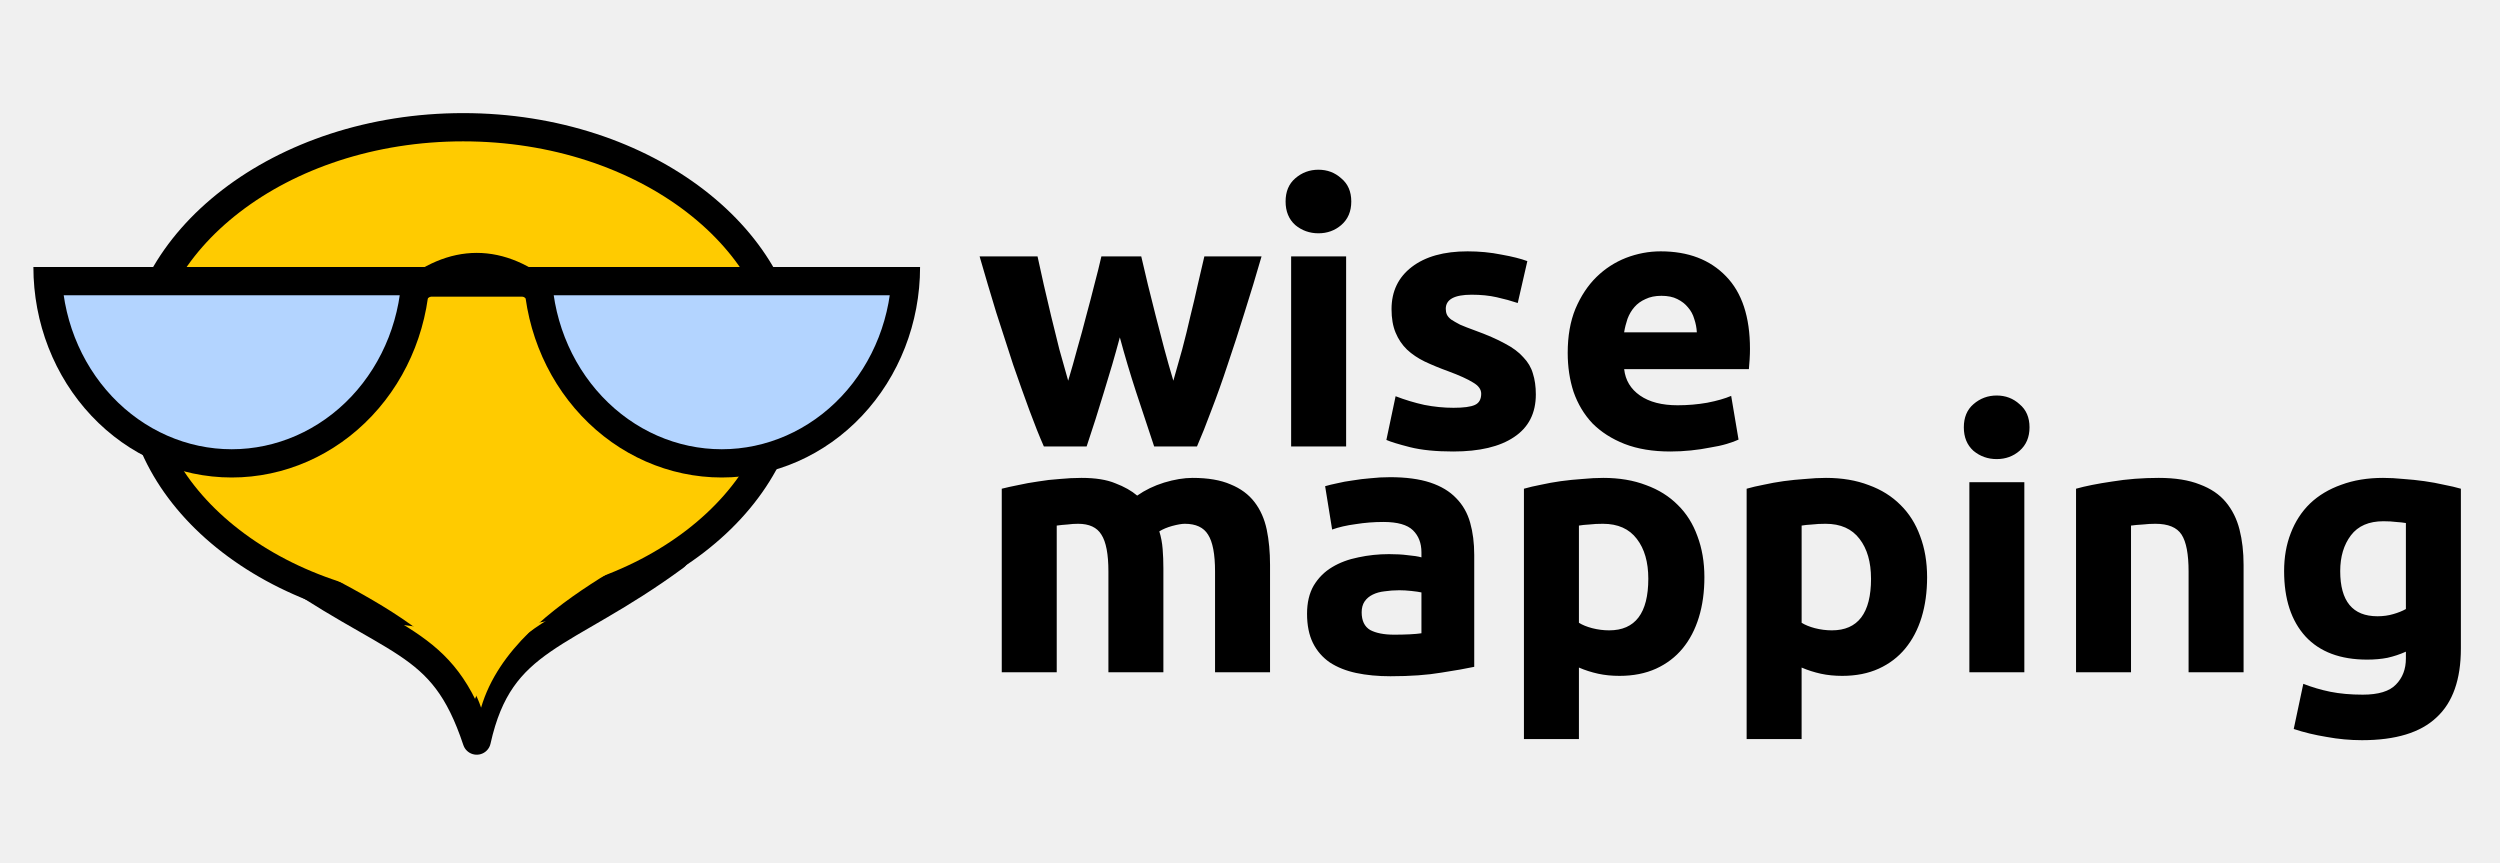
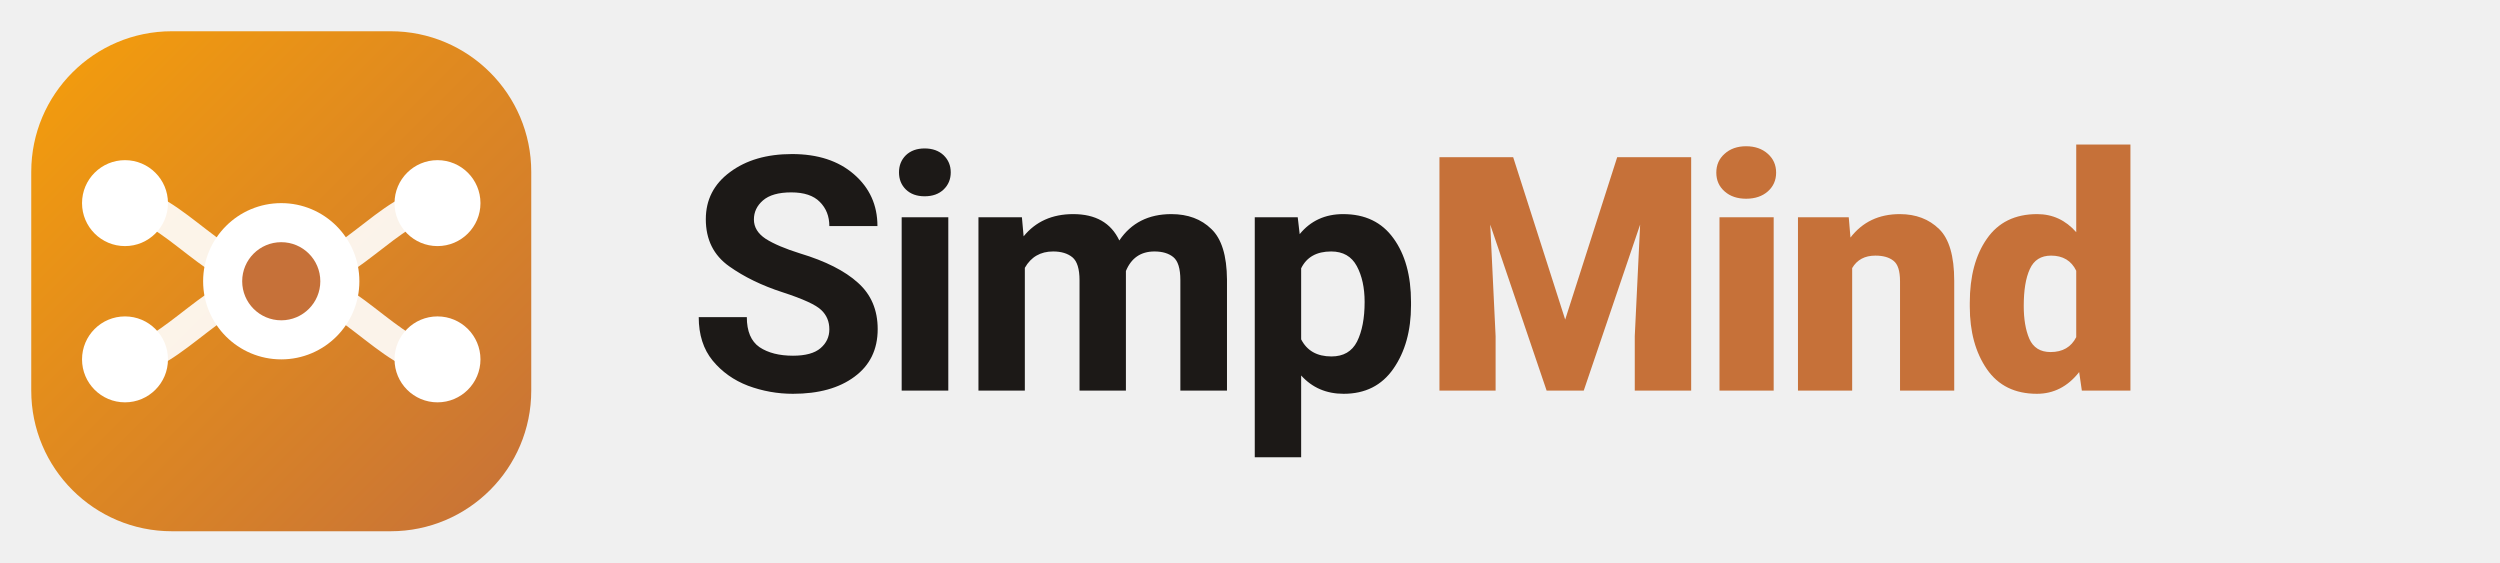
- <svg xmlns="http://www.w3.org/2000/svg" viewBox="9.449 8.932 132.742 34.405" width="100px" height="34.5px">
-   <mask id="i08j30ef6a" fill="#fff">
-     <path d="M 32.284 17.414 C 32.284 20.379 31.176 23.221 29.199 25.317 C 27.224 27.413 24.546 28.59 21.753 28.59 C 18.96 28.59 16.282 27.413 14.307 25.317 C 12.331 23.221 11.222 20.379 11.222 17.414 L 32.284 17.414 Z" />
-   </mask>
-   <mask id="1f1ltfoetb" fill="#fff">
-     <path d="M 58.302 17.414 C 58.302 20.379 57.193 23.221 55.217 25.317 C 53.243 27.413 50.564 28.59 47.771 28.59 C 44.978 28.59 42.299 27.413 40.325 25.317 C 38.349 23.221 37.24 20.379 37.24 17.414 L 58.302 17.414 Z" />
-   </mask>
-   <path fill="#FFCB00" stroke="#000" stroke-linejoin="round" stroke-width="1.5" d="M 34.762 42.559 C 32.904 36.97 30.427 37.669 23.612 32.779 L 45.294 32.779 C 39.363 37.148 36.002 36.97 34.762 42.559 Z" style="" />
-   <path fill="#FFCB00" stroke="#000" stroke-width="1.5" d="M 51.29 22.941 C 51.29 26.358 49.494 29.569 46.372 31.971 C 43.257 34.371 38.902 35.889 34.044 35.889 C 29.186 35.889 24.83 34.371 21.715 31.971 C 18.594 29.569 16.796 26.358 16.796 22.941 C 16.796 19.523 18.594 16.313 21.715 13.91 C 24.83 11.511 29.185 9.992 34.041 9.992 C 38.902 9.992 43.257 11.511 46.372 13.91 C 49.492 16.313 51.292 19.523 51.292 22.941 Z" style="" />
-   <path fill="#B3D4FF" stroke="#000" stroke-width="3" d="M 32.284 17.414 C 32.284 20.379 31.175 23.22 29.2 25.317 C 27.225 27.413 24.545 28.59 21.753 28.59 C 18.961 28.59 16.283 27.413 14.307 25.317 C 12.331 23.22 11.222 20.379 11.222 17.414 L 32.284 17.414 Z" mask="url(#i08j30ef6a)" style="" />
-   <path fill="#B3D4FF" stroke="#000" stroke-width="3" d="M 58.302 17.414 C 58.302 20.379 57.193 23.22 55.217 25.317 C 53.243 27.413 50.564 28.59 47.772 28.59 C 44.979 28.59 42.3 27.413 40.326 25.317 C 38.35 23.22 37.24 20.379 37.24 17.414 L 58.302 17.414 Z" mask="url(#1f1ltfoetb)" style="" />
-   <path stroke="#000" stroke-width="1.5" d="M 31.045 18.987 C 33.523 16.89 36.002 16.89 38.479 18.987" style="" />
-   <path fill="#FFCB00" d="M 34.993 40.812 C 33.136 35.224 22.373 32.779 24.231 31.383 C 26.089 29.986 44.055 29.289 45.294 30.685 C 46.534 32.082 36.797 34.632 34.993 40.812 Z" style="" />
-   <path fill="#000" d="M 68.909 21.149 C 68.649 22.121 68.367 23.086 68.067 24.045 C 67.779 25.005 67.472 25.97 67.146 26.941 L 64.874 26.941 C 64.637 26.405 64.383 25.766 64.108 25.024 C 63.834 24.281 63.548 23.476 63.246 22.607 C 62.959 21.724 62.659 20.797 62.345 19.825 C 62.044 18.841 61.751 17.85 61.463 16.851 L 64.539 16.851 C 64.644 17.312 64.755 17.818 64.873 18.366 C 65.004 18.904 65.135 19.461 65.265 20.036 C 65.409 20.612 65.552 21.194 65.696 21.782 C 65.853 22.357 66.01 22.914 66.166 23.451 C 66.336 22.888 66.499 22.313 66.656 21.724 C 66.826 21.136 66.983 20.56 67.126 19.997 C 67.282 19.422 67.428 18.873 67.557 18.349 C 67.701 17.811 67.825 17.312 67.929 16.851 L 70.046 16.851 C 70.15 17.312 70.268 17.811 70.398 18.348 L 70.811 19.997 C 70.954 20.561 71.103 21.136 71.26 21.724 C 71.417 22.313 71.581 22.888 71.75 23.451 C 71.907 22.914 72.063 22.357 72.221 21.782 C 72.377 21.194 72.521 20.612 72.651 20.036 C 72.795 19.461 72.926 18.904 73.043 18.367 C 73.174 17.818 73.293 17.312 73.396 16.851 L 76.433 16.851 C 76.145 17.85 75.846 18.84 75.532 19.825 C 75.231 20.797 74.931 21.724 74.63 22.607 C 74.344 23.476 74.056 24.282 73.769 25.024 C 73.494 25.766 73.239 26.406 73.005 26.942 L 70.731 26.942 C 70.405 25.97 70.085 25.005 69.771 24.046 C 69.458 23.086 69.17 22.121 68.909 21.15 Z M 80.924 26.942 L 78.004 26.942 L 78.004 16.851 L 80.924 16.851 L 80.924 26.942 Z M 81.198 13.937 C 81.198 14.46 81.022 14.875 80.668 15.183 C 80.329 15.476 79.925 15.624 79.455 15.624 C 78.984 15.624 78.572 15.476 78.22 15.183 C 77.88 14.875 77.71 14.46 77.71 13.936 C 77.71 13.411 77.88 13.002 78.22 12.708 C 78.572 12.401 78.984 12.248 79.454 12.248 C 79.925 12.248 80.33 12.401 80.668 12.708 C 81.022 13.002 81.198 13.411 81.198 13.936 Z M 86.627 24.889 C 87.163 24.889 87.542 24.838 87.763 24.736 C 87.986 24.634 88.096 24.436 88.096 24.141 C 88.096 23.911 87.953 23.713 87.665 23.547 C 87.379 23.367 86.941 23.169 86.353 22.951 C 85.895 22.786 85.477 22.612 85.098 22.434 C 84.732 22.255 84.419 22.044 84.159 21.801 C 83.896 21.546 83.694 21.245 83.551 20.899 C 83.407 20.554 83.335 20.138 83.335 19.652 C 83.335 18.706 83.694 17.958 84.413 17.408 C 85.132 16.858 86.117 16.582 87.372 16.582 C 87.999 16.582 88.6 16.639 89.174 16.756 C 89.749 16.858 90.206 16.974 90.546 17.101 L 90.036 19.326 C 89.696 19.212 89.325 19.109 88.919 19.019 C 88.528 18.93 88.085 18.885 87.587 18.885 C 86.673 18.885 86.215 19.134 86.215 19.633 C 86.215 19.749 86.234 19.851 86.274 19.94 C 86.314 20.029 86.392 20.12 86.509 20.208 C 86.627 20.285 86.784 20.375 86.979 20.477 C 87.189 20.567 87.45 20.67 87.764 20.783 C 88.404 21.015 88.933 21.245 89.35 21.475 C 89.768 21.692 90.095 21.935 90.331 22.204 C 90.578 22.459 90.749 22.747 90.84 23.067 C 90.943 23.387 90.997 23.758 90.997 24.179 C 90.997 25.177 90.611 25.932 89.841 26.443 C 89.083 26.955 88.006 27.21 86.607 27.21 C 85.693 27.21 84.928 27.134 84.315 26.98 C 83.714 26.827 83.296 26.699 83.061 26.596 L 83.551 24.275 C 84.047 24.467 84.556 24.621 85.079 24.736 C 85.602 24.838 86.118 24.889 86.627 24.889 Z M 92.689 21.973 C 92.689 21.078 92.826 20.298 93.099 19.633 C 93.387 18.955 93.76 18.393 94.216 17.945 C 94.674 17.497 95.196 17.16 95.785 16.928 C 96.385 16.698 96.999 16.582 97.626 16.582 C 99.089 16.582 100.245 17.024 101.095 17.906 C 101.943 18.777 102.367 20.062 102.367 21.762 C 102.367 21.929 102.362 22.115 102.349 22.319 C 102.336 22.51 102.322 22.684 102.309 22.837 L 95.687 22.837 C 95.751 23.425 96.033 23.893 96.529 24.238 C 97.025 24.583 97.691 24.755 98.528 24.755 C 99.064 24.755 99.586 24.71 100.094 24.621 C 100.618 24.519 101.042 24.397 101.369 24.257 L 101.76 26.578 C 101.603 26.653 101.394 26.731 101.133 26.807 C 100.872 26.885 100.578 26.949 100.252 27 C 99.938 27.064 99.599 27.115 99.232 27.153 C 98.867 27.191 98.501 27.21 98.135 27.21 C 97.208 27.21 96.398 27.076 95.706 26.807 C 95.026 26.539 94.459 26.174 94.002 25.715 C 93.557 25.242 93.225 24.685 93.001 24.046 C 92.792 23.406 92.689 22.715 92.689 21.972 Z M 99.546 20.881 C 99.532 20.637 99.487 20.401 99.408 20.171 C 99.343 19.94 99.232 19.735 99.075 19.556 C 98.931 19.378 98.742 19.23 98.507 19.115 C 98.285 19.001 98.004 18.943 97.665 18.943 C 97.338 18.943 97.057 19 96.822 19.115 C 96.587 19.218 96.391 19.358 96.234 19.538 C 96.077 19.717 95.953 19.927 95.862 20.171 C 95.785 20.401 95.724 20.637 95.685 20.881 L 99.546 20.881 Z M 68.302 33.58 C 68.302 32.659 68.178 32.007 67.929 31.623 C 67.695 31.239 67.282 31.048 66.695 31.048 C 66.513 31.048 66.322 31.059 66.127 31.086 C 65.931 31.099 65.742 31.117 65.558 31.143 L 65.558 38.931 L 62.639 38.931 L 62.639 29.186 C 62.887 29.122 63.175 29.059 63.501 28.995 C 63.841 28.919 64.194 28.854 64.56 28.803 C 64.939 28.739 65.323 28.694 65.715 28.669 C 66.108 28.631 66.492 28.611 66.871 28.611 C 67.616 28.611 68.217 28.707 68.674 28.899 C 69.144 29.078 69.529 29.295 69.83 29.551 C 70.248 29.258 70.725 29.026 71.26 28.86 C 71.809 28.694 72.313 28.611 72.768 28.611 C 73.592 28.611 74.264 28.727 74.788 28.956 C 75.324 29.174 75.748 29.487 76.061 29.897 C 76.374 30.305 76.589 30.791 76.708 31.354 C 76.825 31.916 76.884 32.543 76.884 33.234 L 76.884 38.931 L 73.964 38.931 L 73.964 33.58 C 73.964 32.659 73.84 32.007 73.592 31.623 C 73.357 31.239 72.945 31.048 72.358 31.048 C 72.201 31.048 71.979 31.086 71.692 31.162 C 71.417 31.239 71.189 31.335 71.005 31.45 C 71.097 31.745 71.156 32.058 71.182 32.39 C 71.208 32.71 71.221 33.055 71.221 33.426 L 71.221 38.931 L 68.302 38.931 L 68.302 33.58 Z M 83.474 36.936 C 83.761 36.936 84.035 36.93 84.296 36.917 C 84.558 36.905 84.766 36.885 84.923 36.861 L 84.923 34.693 C 84.807 34.666 84.63 34.641 84.394 34.615 C 84.16 34.59 83.944 34.577 83.748 34.577 C 83.474 34.577 83.212 34.597 82.964 34.634 C 82.729 34.659 82.52 34.717 82.336 34.808 C 82.155 34.896 82.01 35.019 81.905 35.172 C 81.802 35.325 81.749 35.517 81.749 35.747 C 81.749 36.195 81.9 36.508 82.2 36.687 C 82.513 36.853 82.938 36.936 83.474 36.936 Z M 83.238 28.573 C 84.101 28.573 84.818 28.669 85.394 28.86 C 85.969 29.052 86.425 29.328 86.766 29.686 C 87.119 30.043 87.367 30.478 87.51 30.99 C 87.654 31.501 87.726 32.071 87.726 32.697 L 87.726 38.643 C 87.307 38.734 86.726 38.836 85.981 38.951 C 85.238 39.078 84.335 39.143 83.278 39.143 C 82.611 39.143 82.004 39.086 81.455 38.969 C 80.92 38.854 80.456 38.669 80.064 38.414 C 79.673 38.145 79.372 37.799 79.162 37.377 C 78.954 36.956 78.849 36.437 78.849 35.824 C 78.849 35.235 78.967 34.737 79.202 34.329 C 79.45 33.918 79.776 33.592 80.182 33.35 C 80.587 33.106 81.05 32.934 81.573 32.83 C 82.095 32.717 82.638 32.659 83.199 32.659 C 83.577 32.659 83.911 32.677 84.199 32.716 C 84.499 32.742 84.741 32.779 84.923 32.83 L 84.923 32.563 C 84.923 32.076 84.773 31.687 84.473 31.393 C 84.172 31.099 83.65 30.951 82.905 30.951 C 82.41 30.951 81.919 30.989 81.436 31.066 C 80.952 31.13 80.535 31.226 80.181 31.354 L 79.809 29.052 C 79.979 29.001 80.188 28.95 80.437 28.899 C 80.698 28.835 80.979 28.784 81.278 28.745 C 81.58 28.694 81.893 28.655 82.221 28.63 C 82.559 28.592 82.899 28.574 83.238 28.574 Z M 96.969 33.963 C 96.969 33.081 96.766 32.378 96.361 31.852 C 95.956 31.316 95.356 31.048 94.559 31.048 C 94.297 31.048 94.056 31.059 93.834 31.086 C 93.611 31.099 93.428 31.117 93.285 31.143 L 93.285 36.304 C 93.468 36.419 93.702 36.515 93.991 36.591 C 94.291 36.668 94.591 36.706 94.892 36.706 C 96.276 36.706 96.969 35.791 96.969 33.963 Z M 99.947 33.886 C 99.947 34.666 99.85 35.376 99.653 36.016 C 99.457 36.655 99.171 37.205 98.792 37.665 C 98.413 38.126 97.941 38.483 97.381 38.74 C 96.818 38.995 96.171 39.123 95.441 39.123 C 95.035 39.123 94.656 39.086 94.304 39.009 C 93.951 38.931 93.611 38.823 93.285 38.682 L 93.285 42.48 L 90.365 42.48 L 90.365 29.186 C 90.627 29.11 90.928 29.04 91.267 28.975 C 91.607 28.899 91.96 28.835 92.326 28.784 C 92.704 28.733 93.083 28.694 93.462 28.669 C 93.853 28.631 94.225 28.611 94.578 28.611 C 95.427 28.611 96.185 28.739 96.851 28.995 C 97.517 29.237 98.079 29.589 98.536 30.05 C 98.994 30.498 99.34 31.048 99.575 31.699 C 99.822 32.352 99.947 33.081 99.947 33.886 Z M 108.794 33.963 C 108.794 33.081 108.592 32.378 108.187 31.852 C 107.782 31.316 107.181 31.048 106.384 31.048 C 106.122 31.048 105.881 31.059 105.659 31.086 C 105.437 31.099 105.255 31.117 105.11 31.143 L 105.11 36.304 C 105.293 36.419 105.528 36.515 105.816 36.591 C 106.117 36.668 106.417 36.706 106.716 36.706 C 108.102 36.706 108.795 35.791 108.795 33.963 Z M 111.772 33.886 C 111.772 34.666 111.674 35.376 111.479 36.016 C 111.283 36.655 110.995 37.205 110.616 37.665 C 110.238 38.126 109.768 38.483 109.205 38.74 C 108.645 38.995 107.998 39.123 107.265 39.123 C 106.861 39.123 106.482 39.086 106.129 39.009 C 105.777 38.931 105.437 38.823 105.109 38.682 L 105.109 42.48 L 102.19 42.48 L 102.19 29.186 C 102.452 29.11 102.752 29.04 103.092 28.975 C 103.431 28.899 103.784 28.835 104.15 28.784 C 104.529 28.733 104.908 28.694 105.287 28.669 C 105.679 28.631 106.051 28.611 106.403 28.611 C 107.252 28.611 108.01 28.739 108.676 28.995 C 109.343 29.237 109.904 29.589 110.362 30.05 C 110.818 30.498 111.165 31.048 111.401 31.699 C 111.649 32.352 111.772 33.081 111.772 33.886 Z M 116.936 38.931 L 114.016 38.931 L 114.016 28.841 L 116.935 28.841 L 116.935 38.931 Z M 117.21 25.926 C 117.21 26.45 117.034 26.865 116.681 27.173 C 116.342 27.466 115.936 27.613 115.467 27.613 C 114.997 27.613 114.585 27.466 114.232 27.173 C 113.891 26.865 113.722 26.45 113.722 25.926 C 113.722 25.402 113.892 24.991 114.232 24.698 C 114.585 24.39 114.997 24.237 115.467 24.237 C 115.936 24.237 116.342 24.39 116.68 24.698 C 117.034 24.991 117.21 25.402 117.21 25.926 Z M 119.68 29.186 C 120.175 29.046 120.816 28.918 121.6 28.803 C 122.384 28.675 123.207 28.611 124.07 28.611 C 124.945 28.611 125.669 28.727 126.244 28.956 C 126.832 29.174 127.296 29.487 127.635 29.897 C 127.974 30.305 128.218 30.791 128.36 31.354 C 128.504 31.916 128.576 32.543 128.576 33.234 L 128.576 38.931 L 125.656 38.931 L 125.656 33.58 C 125.656 32.659 125.533 32.007 125.284 31.623 C 125.036 31.239 124.573 31.048 123.893 31.048 C 123.684 31.048 123.461 31.059 123.227 31.086 C 122.992 31.099 122.783 31.117 122.599 31.143 L 122.599 38.931 L 119.68 38.931 L 119.68 29.186 Z M 133.707 33.56 C 133.707 35.159 134.367 35.958 135.685 35.958 C 135.986 35.958 136.268 35.92 136.528 35.842 C 136.79 35.767 137.011 35.678 137.194 35.574 L 137.194 31.008 C 137.051 30.983 136.881 30.964 136.685 30.952 C 136.489 30.926 136.26 30.913 135.999 30.913 C 135.23 30.913 134.654 31.162 134.275 31.661 C 133.897 32.16 133.707 32.793 133.707 33.56 Z M 140.114 37.665 C 140.114 39.315 139.683 40.537 138.821 41.329 C 137.973 42.134 136.653 42.538 134.863 42.538 C 134.236 42.538 133.61 42.481 132.982 42.365 C 132.355 42.262 131.774 42.123 131.239 41.943 L 131.747 39.545 C 132.205 39.724 132.681 39.865 133.179 39.967 C 133.687 40.069 134.262 40.121 134.902 40.121 C 135.738 40.121 136.326 39.941 136.665 39.584 C 137.018 39.226 137.194 38.765 137.194 38.202 L 137.194 37.838 C 136.881 37.979 136.555 38.087 136.214 38.164 C 135.888 38.228 135.529 38.26 135.137 38.26 C 133.714 38.26 132.622 37.85 131.865 37.032 C 131.107 36.201 130.728 35.044 130.728 33.56 C 130.728 32.819 130.846 32.147 131.081 31.546 C 131.316 30.932 131.656 30.407 132.101 29.974 C 132.557 29.538 133.112 29.207 133.766 28.975 C 134.419 28.733 135.157 28.611 135.98 28.611 C 136.332 28.611 136.691 28.63 137.058 28.668 C 137.436 28.694 137.809 28.733 138.174 28.784 C 138.54 28.835 138.886 28.899 139.213 28.975 C 139.553 29.039 139.853 29.11 140.114 29.186 L 140.114 37.665 Z" style="" />
+ <svg xmlns="http://www.w3.org/2000/svg" viewBox="0 0 160 36" width="160" height="36" fill="none">
+   <defs>
+     <linearGradient id="sm-grad-med" x1="2" y1="2" x2="34" y2="34" gradientUnits="userSpaceOnUse">
+       <stop offset="0%" stop-color="#f59e0b" />
+       <stop offset="100%" stop-color="#c67139" />
+     </linearGradient>
+   </defs>
+   <rect x="2" y="2" width="32" height="32" rx="9" fill="url(#sm-grad-med)" />
+   <path d="M18 18 C14 18 11 13 8 13" stroke="#ffffff" stroke-width="2" stroke-linecap="round" fill="none" opacity="0.9" />
+   <path d="M18 18 C22 18 25 13 28 13" stroke="#ffffff" stroke-width="2" stroke-linecap="round" fill="none" opacity="0.9" />
+   <path d="M18 18 C14 18 11 23 8 23" stroke="#ffffff" stroke-width="2" stroke-linecap="round" fill="none" opacity="0.9" />
+   <path d="M18 18 C22 18 25 23 28 23" stroke="#ffffff" stroke-width="2" stroke-linecap="round" fill="none" opacity="0.9" />
+   <circle cx="8" cy="13" r="2.75" fill="#ffffff" />
+   <circle cx="28" cy="13" r="2.75" fill="#ffffff" />
+   <circle cx="8" cy="23" r="2.75" fill="#ffffff" />
+   <circle cx="28" cy="23" r="2.75" fill="#ffffff" />
+   <circle cx="18" cy="18" r="5" fill="#ffffff" />
+   <circle cx="18" cy="18" r="2.5" fill="#c67139" />
+   <text x="44" y="25" font-family="system-ui, -apple-system, 'Segoe UI', Roboto, Helvetica, Arial, sans-serif" font-size="21" font-weight="700" fill="#1c1917" letter-spacing="-0.5px">Simp<tspan fill="#c67139" font-weight="800">Mind</tspan>
+   </text>
</svg>
